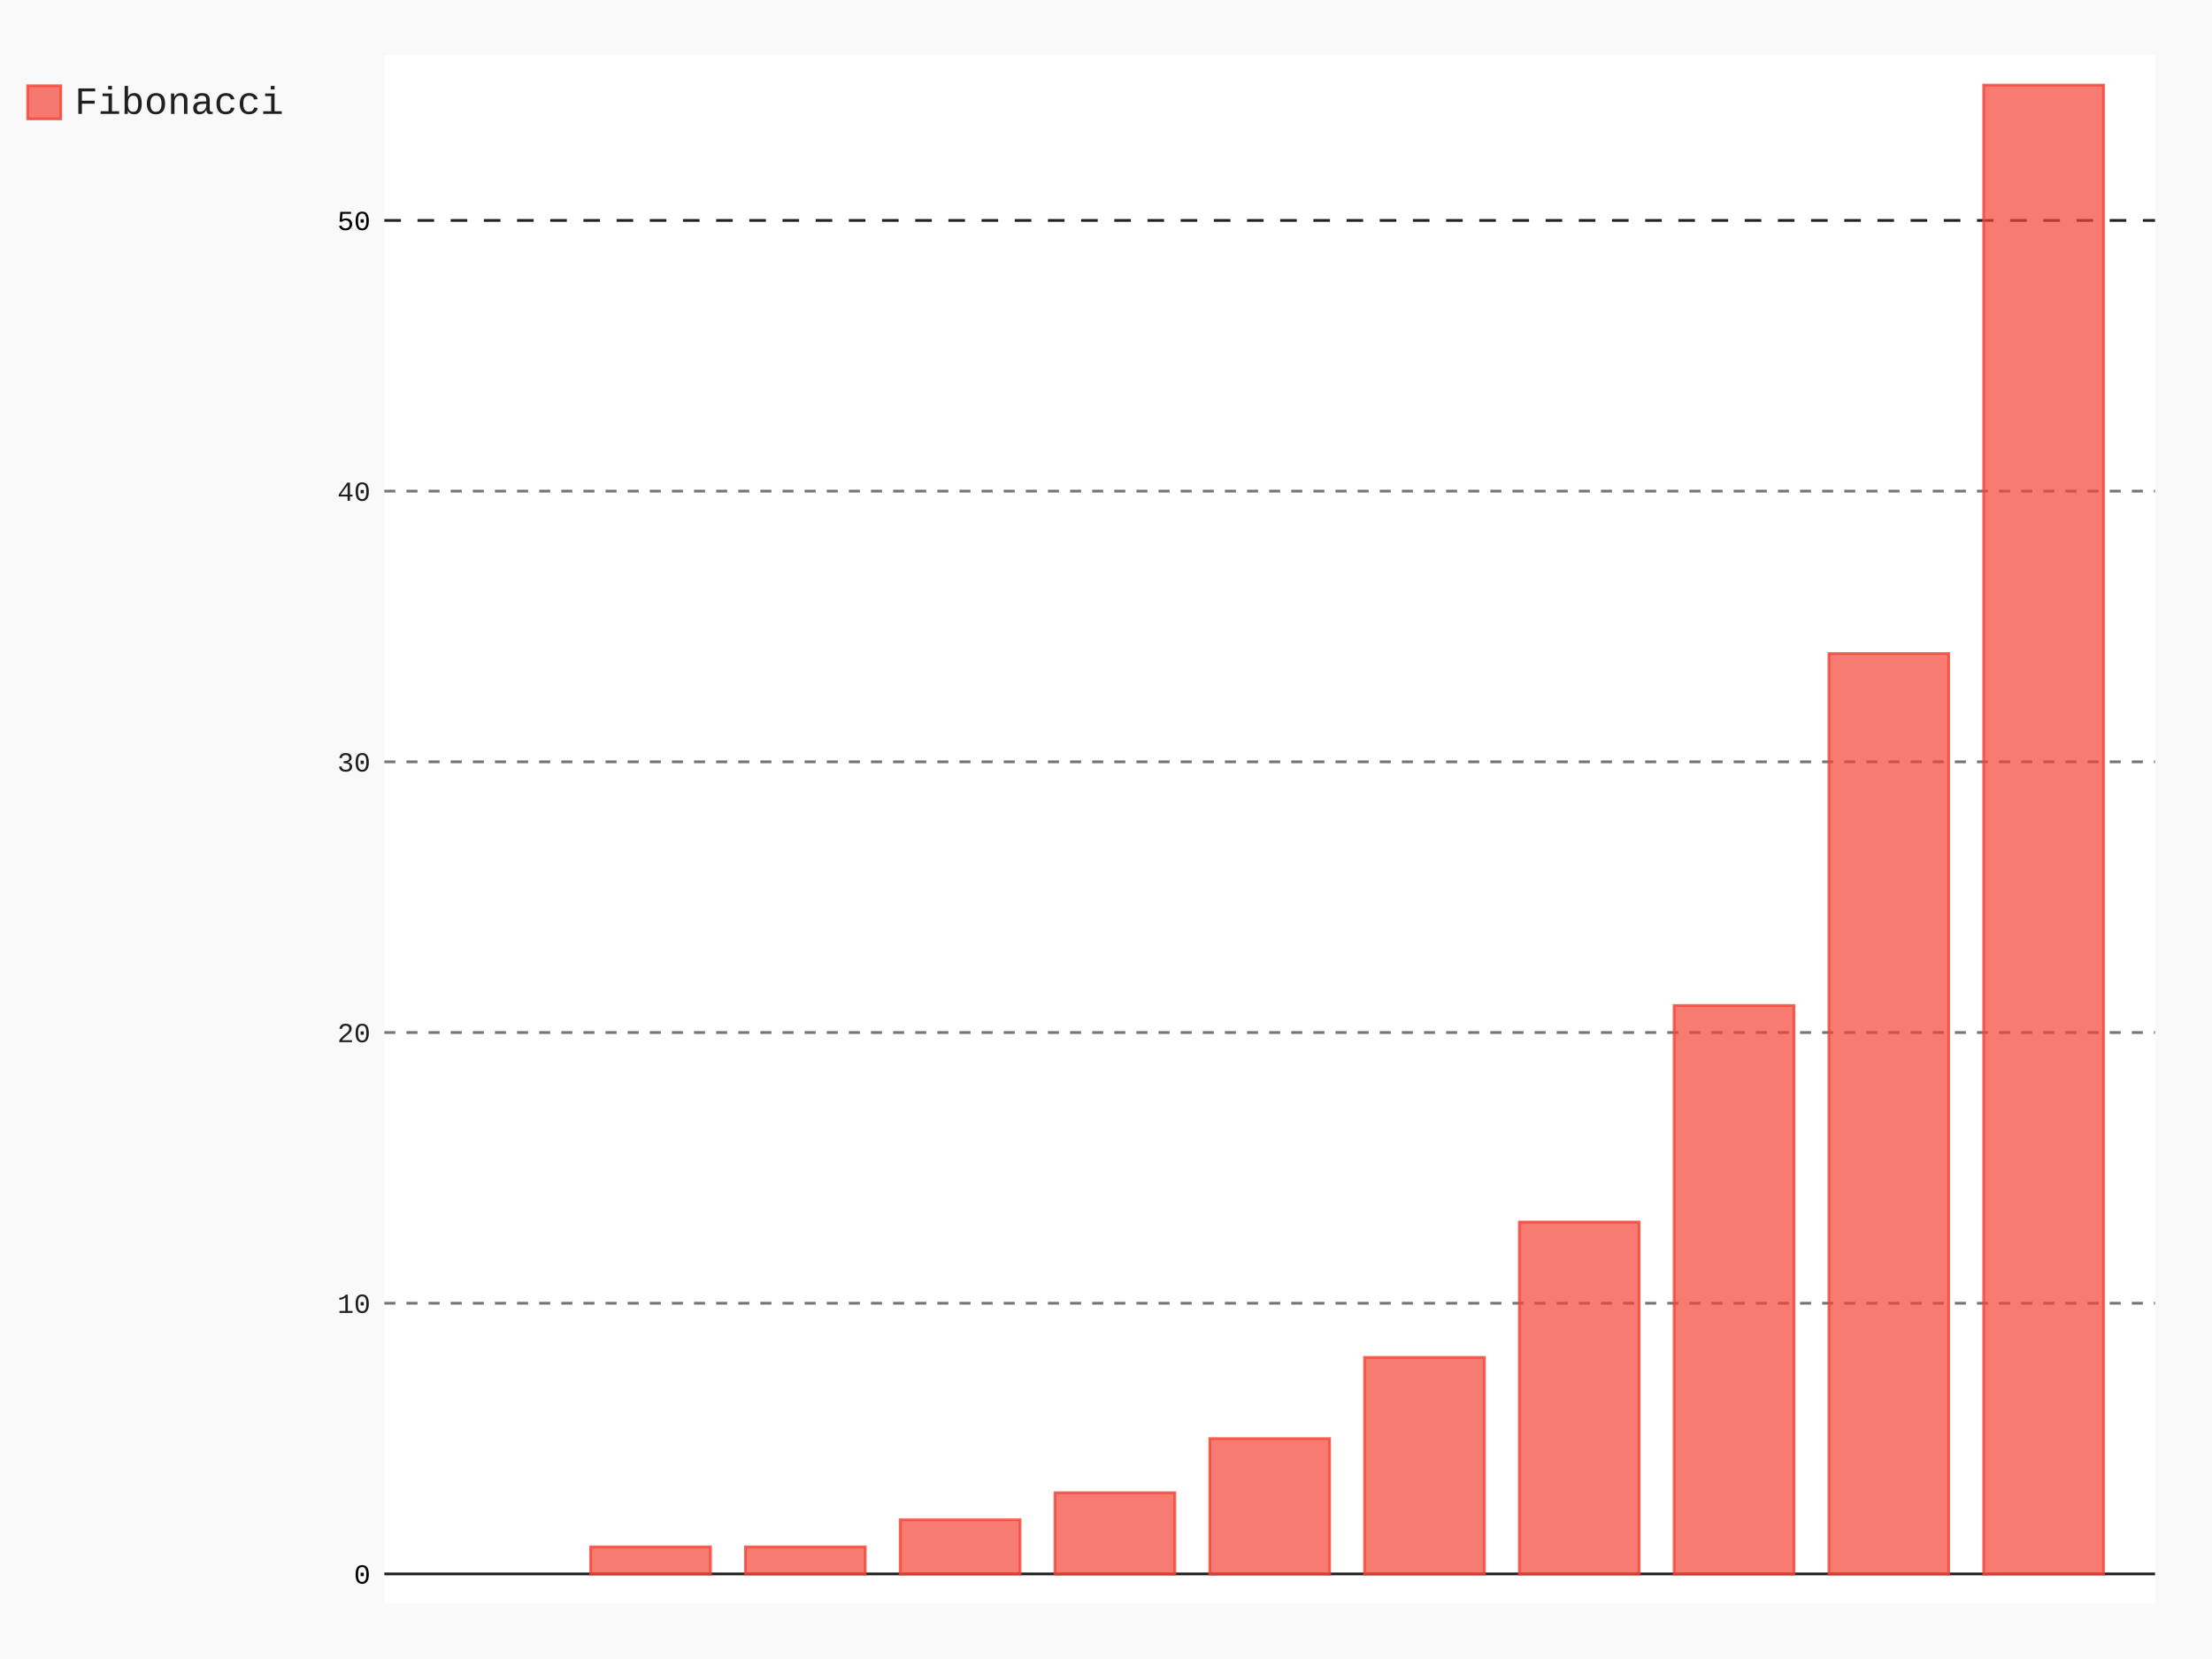
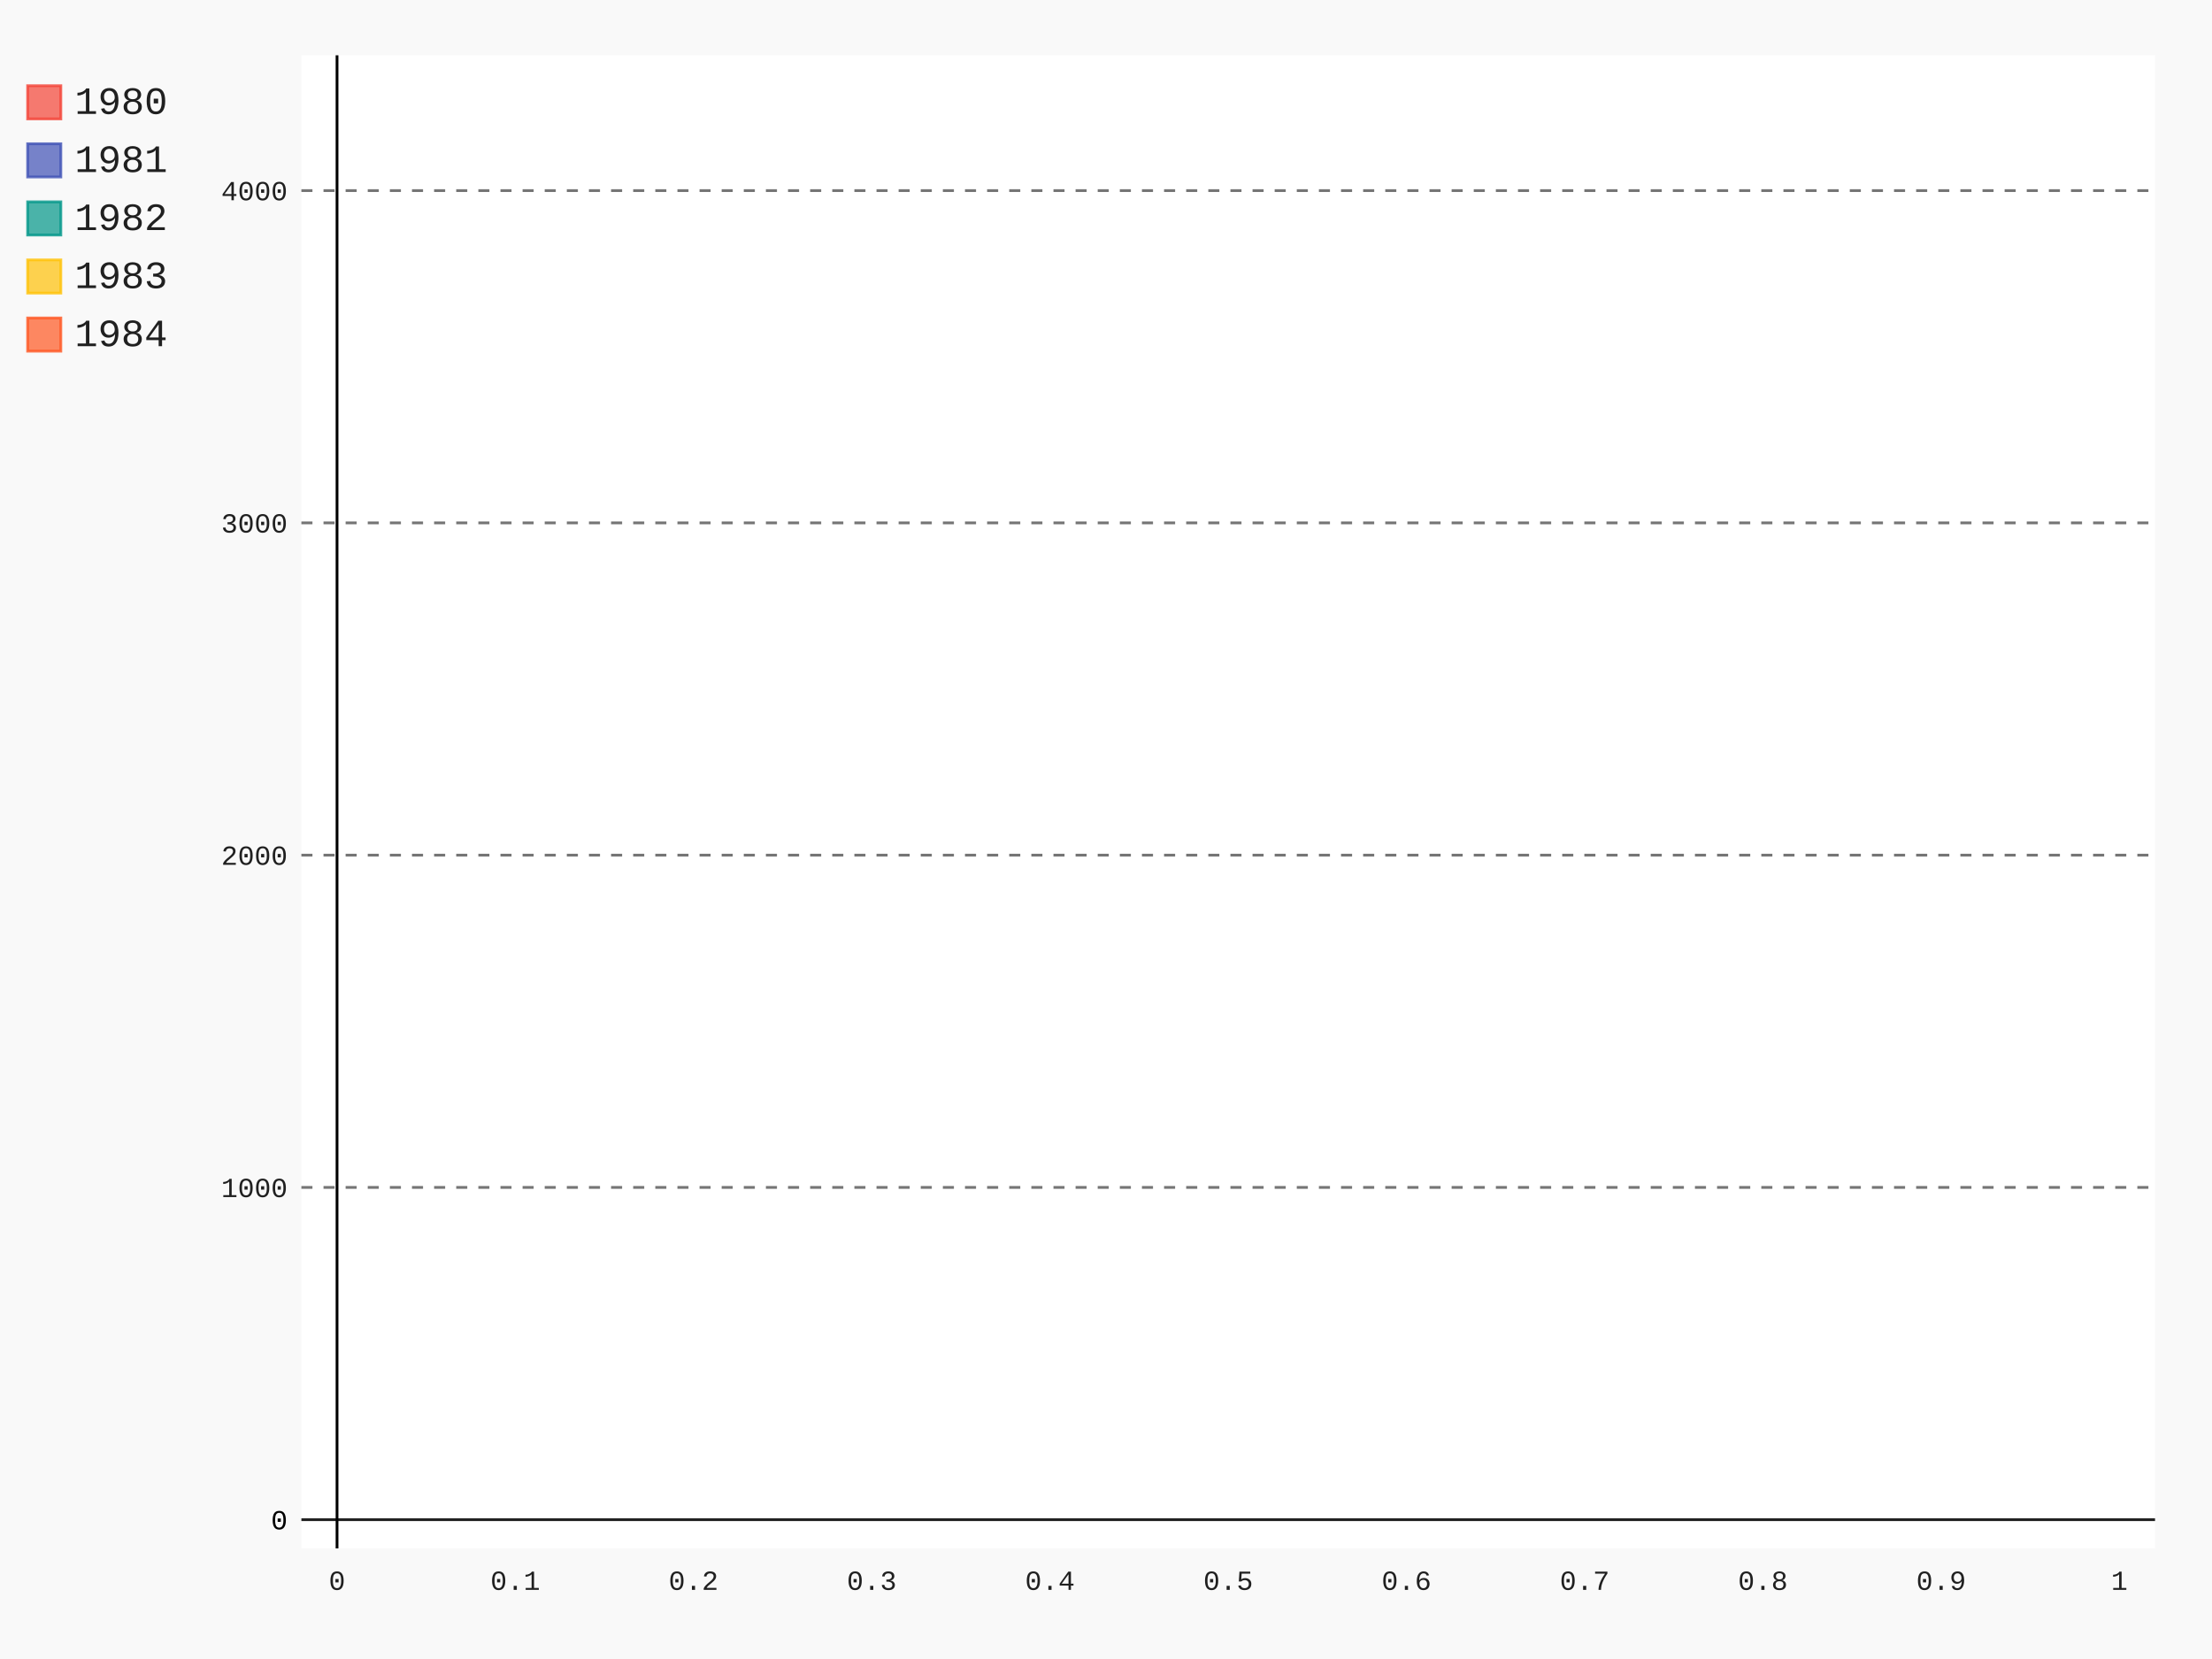
- <svg xmlns="http://www.w3.org/2000/svg" id="chart-c68640ed-a863-4fce-b304-4af8da882e13" class="pygal-chart" viewBox="0 0 800 600">
+ <svg xmlns="http://www.w3.org/2000/svg" id="chart-2b9d6bc9-b669-4641-b72d-51dcff7b294e" class="pygal-chart" viewBox="0 0 800 600">
  <defs>
-     <style type="text/css">#chart-c68640ed-a863-4fce-b304-4af8da882e13{-webkit-user-select:none;-webkit-font-smoothing:antialiased;font-family:Consolas,"Liberation Mono",Menlo,Courier,monospace}#chart-c68640ed-a863-4fce-b304-4af8da882e13 .title{font-family:Consolas,"Liberation Mono",Menlo,Courier,monospace;font-size:16px}#chart-c68640ed-a863-4fce-b304-4af8da882e13 .legends .legend text{font-family:Consolas,"Liberation Mono",Menlo,Courier,monospace;font-size:14px}#chart-c68640ed-a863-4fce-b304-4af8da882e13 .axis text{font-family:Consolas,"Liberation Mono",Menlo,Courier,monospace;font-size:10px}#chart-c68640ed-a863-4fce-b304-4af8da882e13 .axis text.major{font-family:Consolas,"Liberation Mono",Menlo,Courier,monospace;font-size:10px}#chart-c68640ed-a863-4fce-b304-4af8da882e13 .text-overlay text.value{font-family:Consolas,"Liberation Mono",Menlo,Courier,monospace;font-size:16px}#chart-c68640ed-a863-4fce-b304-4af8da882e13 .text-overlay text.label{font-family:Consolas,"Liberation Mono",Menlo,Courier,monospace;font-size:10px}#chart-c68640ed-a863-4fce-b304-4af8da882e13 .tooltip{font-family:Consolas,"Liberation Mono",Menlo,Courier,monospace;font-size:14px}#chart-c68640ed-a863-4fce-b304-4af8da882e13 text.no_data{font-family:Consolas,"Liberation Mono",Menlo,Courier,monospace;font-size:64px}
- #chart-c68640ed-a863-4fce-b304-4af8da882e13{background-color:rgba(249,249,249,1)}#chart-c68640ed-a863-4fce-b304-4af8da882e13 path,#chart-c68640ed-a863-4fce-b304-4af8da882e13 line,#chart-c68640ed-a863-4fce-b304-4af8da882e13 rect,#chart-c68640ed-a863-4fce-b304-4af8da882e13 circle{-webkit-transition:150ms;-moz-transition:150ms;transition:150ms}#chart-c68640ed-a863-4fce-b304-4af8da882e13 .graph &gt; .background{fill:rgba(249,249,249,1)}#chart-c68640ed-a863-4fce-b304-4af8da882e13 .plot &gt; .background{fill:rgba(255,255,255,1)}#chart-c68640ed-a863-4fce-b304-4af8da882e13 .graph{fill:rgba(0,0,0,.87)}#chart-c68640ed-a863-4fce-b304-4af8da882e13 text.no_data{fill:rgba(0,0,0,1)}#chart-c68640ed-a863-4fce-b304-4af8da882e13 .title{fill:rgba(0,0,0,1)}#chart-c68640ed-a863-4fce-b304-4af8da882e13 .legends .legend text{fill:rgba(0,0,0,.87)}#chart-c68640ed-a863-4fce-b304-4af8da882e13 .legends .legend:hover text{fill:rgba(0,0,0,1)}#chart-c68640ed-a863-4fce-b304-4af8da882e13 .axis .line{stroke:rgba(0,0,0,1)}#chart-c68640ed-a863-4fce-b304-4af8da882e13 .axis .guide.line{stroke:rgba(0,0,0,.54)}#chart-c68640ed-a863-4fce-b304-4af8da882e13 .axis .major.line{stroke:rgba(0,0,0,.87)}#chart-c68640ed-a863-4fce-b304-4af8da882e13 .axis text.major{fill:rgba(0,0,0,1)}#chart-c68640ed-a863-4fce-b304-4af8da882e13 .axis.y .guides:hover .guide.line,#chart-c68640ed-a863-4fce-b304-4af8da882e13 .line-graph .axis.x .guides:hover .guide.line,#chart-c68640ed-a863-4fce-b304-4af8da882e13 .stackedline-graph .axis.x .guides:hover .guide.line,#chart-c68640ed-a863-4fce-b304-4af8da882e13 .xy-graph .axis.x .guides:hover .guide.line{stroke:rgba(0,0,0,1)}#chart-c68640ed-a863-4fce-b304-4af8da882e13 .axis .guides:hover text{fill:rgba(0,0,0,1)}#chart-c68640ed-a863-4fce-b304-4af8da882e13 .reactive{fill-opacity:.7;stroke-opacity:.8}#chart-c68640ed-a863-4fce-b304-4af8da882e13 .ci{stroke:rgba(0,0,0,.87)}#chart-c68640ed-a863-4fce-b304-4af8da882e13 .reactive.active,#chart-c68640ed-a863-4fce-b304-4af8da882e13 .active .reactive{fill-opacity:.8;stroke-opacity:.9;stroke-width:4}#chart-c68640ed-a863-4fce-b304-4af8da882e13 .ci .reactive.active{stroke-width:1.5}#chart-c68640ed-a863-4fce-b304-4af8da882e13 .series text{fill:rgba(0,0,0,1)}#chart-c68640ed-a863-4fce-b304-4af8da882e13 .tooltip rect{fill:rgba(255,255,255,1);stroke:rgba(0,0,0,1);-webkit-transition:opacity 150ms;-moz-transition:opacity 150ms;transition:opacity 150ms}#chart-c68640ed-a863-4fce-b304-4af8da882e13 .tooltip .label{fill:rgba(0,0,0,.87)}#chart-c68640ed-a863-4fce-b304-4af8da882e13 .tooltip .label{fill:rgba(0,0,0,.87)}#chart-c68640ed-a863-4fce-b304-4af8da882e13 .tooltip .legend{font-size:.8em;fill:rgba(0,0,0,.54)}#chart-c68640ed-a863-4fce-b304-4af8da882e13 .tooltip .x_label{font-size:.6em;fill:rgba(0,0,0,1)}#chart-c68640ed-a863-4fce-b304-4af8da882e13 .tooltip .xlink{font-size:.5em;text-decoration:underline}#chart-c68640ed-a863-4fce-b304-4af8da882e13 .tooltip .value{font-size:1.5em}#chart-c68640ed-a863-4fce-b304-4af8da882e13 .bound{font-size:.5em}#chart-c68640ed-a863-4fce-b304-4af8da882e13 .max-value{font-size:.75em;fill:rgba(0,0,0,.54)}#chart-c68640ed-a863-4fce-b304-4af8da882e13 .map-element{fill:rgba(255,255,255,1);stroke:rgba(0,0,0,.54) !important}#chart-c68640ed-a863-4fce-b304-4af8da882e13 .map-element .reactive{fill-opacity:inherit;stroke-opacity:inherit}#chart-c68640ed-a863-4fce-b304-4af8da882e13 .color-0,#chart-c68640ed-a863-4fce-b304-4af8da882e13 .color-0 a:visited{stroke:#F44336;fill:#F44336}#chart-c68640ed-a863-4fce-b304-4af8da882e13 .text-overlay .color-0 text{fill:black}
- #chart-c68640ed-a863-4fce-b304-4af8da882e13 text.no_data{text-anchor:middle}#chart-c68640ed-a863-4fce-b304-4af8da882e13 .guide.line{fill:none}#chart-c68640ed-a863-4fce-b304-4af8da882e13 .centered{text-anchor:middle}#chart-c68640ed-a863-4fce-b304-4af8da882e13 .title{text-anchor:middle}#chart-c68640ed-a863-4fce-b304-4af8da882e13 .legends .legend text{fill-opacity:1}#chart-c68640ed-a863-4fce-b304-4af8da882e13 .axis.x text{text-anchor:middle}#chart-c68640ed-a863-4fce-b304-4af8da882e13 .axis.x:not(.web) text[transform]{text-anchor:start}#chart-c68640ed-a863-4fce-b304-4af8da882e13 .axis.x:not(.web) text[transform].backwards{text-anchor:end}#chart-c68640ed-a863-4fce-b304-4af8da882e13 .axis.y text{text-anchor:end}#chart-c68640ed-a863-4fce-b304-4af8da882e13 .axis.y text[transform].backwards{text-anchor:start}#chart-c68640ed-a863-4fce-b304-4af8da882e13 .axis.y2 text{text-anchor:start}#chart-c68640ed-a863-4fce-b304-4af8da882e13 .axis.y2 text[transform].backwards{text-anchor:end}#chart-c68640ed-a863-4fce-b304-4af8da882e13 .axis .guide.line{stroke-dasharray:4,4}#chart-c68640ed-a863-4fce-b304-4af8da882e13 .axis .major.guide.line{stroke-dasharray:6,6}#chart-c68640ed-a863-4fce-b304-4af8da882e13 .horizontal .axis.y .guide.line,#chart-c68640ed-a863-4fce-b304-4af8da882e13 .horizontal .axis.y2 .guide.line,#chart-c68640ed-a863-4fce-b304-4af8da882e13 .vertical .axis.x .guide.line{opacity:0}#chart-c68640ed-a863-4fce-b304-4af8da882e13 .horizontal .axis.always_show .guide.line,#chart-c68640ed-a863-4fce-b304-4af8da882e13 .vertical .axis.always_show .guide.line{opacity:1 !important}#chart-c68640ed-a863-4fce-b304-4af8da882e13 .axis.y .guides:hover .guide.line,#chart-c68640ed-a863-4fce-b304-4af8da882e13 .axis.y2 .guides:hover .guide.line,#chart-c68640ed-a863-4fce-b304-4af8da882e13 .axis.x .guides:hover .guide.line{opacity:1}#chart-c68640ed-a863-4fce-b304-4af8da882e13 .axis .guides:hover text{opacity:1}#chart-c68640ed-a863-4fce-b304-4af8da882e13 .nofill{fill:none}#chart-c68640ed-a863-4fce-b304-4af8da882e13 .subtle-fill{fill-opacity:.2}#chart-c68640ed-a863-4fce-b304-4af8da882e13 .dot{stroke-width:1px;fill-opacity:1}#chart-c68640ed-a863-4fce-b304-4af8da882e13 .dot.active{stroke-width:5px}#chart-c68640ed-a863-4fce-b304-4af8da882e13 .dot.negative{fill:transparent}#chart-c68640ed-a863-4fce-b304-4af8da882e13 text,#chart-c68640ed-a863-4fce-b304-4af8da882e13 tspan{stroke:none !important}#chart-c68640ed-a863-4fce-b304-4af8da882e13 .series text.active{opacity:1}#chart-c68640ed-a863-4fce-b304-4af8da882e13 .tooltip rect{fill-opacity:.95;stroke-width:.5}#chart-c68640ed-a863-4fce-b304-4af8da882e13 .tooltip text{fill-opacity:1}#chart-c68640ed-a863-4fce-b304-4af8da882e13 .showable{visibility:hidden}#chart-c68640ed-a863-4fce-b304-4af8da882e13 .showable.shown{visibility:visible}#chart-c68640ed-a863-4fce-b304-4af8da882e13 .gauge-background{fill:rgba(229,229,229,1);stroke:none}#chart-c68640ed-a863-4fce-b304-4af8da882e13 .bg-lines{stroke:rgba(249,249,249,1);stroke-width:2px}</style>
+     <style type="text/css">#chart-2b9d6bc9-b669-4641-b72d-51dcff7b294e{-webkit-user-select:none;-webkit-font-smoothing:antialiased;font-family:Consolas,"Liberation Mono",Menlo,Courier,monospace}#chart-2b9d6bc9-b669-4641-b72d-51dcff7b294e .title{font-family:Consolas,"Liberation Mono",Menlo,Courier,monospace;font-size:16px}#chart-2b9d6bc9-b669-4641-b72d-51dcff7b294e .legends .legend text{font-family:Consolas,"Liberation Mono",Menlo,Courier,monospace;font-size:14px}#chart-2b9d6bc9-b669-4641-b72d-51dcff7b294e .axis text{font-family:Consolas,"Liberation Mono",Menlo,Courier,monospace;font-size:10px}#chart-2b9d6bc9-b669-4641-b72d-51dcff7b294e .axis text.major{font-family:Consolas,"Liberation Mono",Menlo,Courier,monospace;font-size:10px}#chart-2b9d6bc9-b669-4641-b72d-51dcff7b294e .text-overlay text.value{font-family:Consolas,"Liberation Mono",Menlo,Courier,monospace;font-size:16px}#chart-2b9d6bc9-b669-4641-b72d-51dcff7b294e .text-overlay text.label{font-family:Consolas,"Liberation Mono",Menlo,Courier,monospace;font-size:10px}#chart-2b9d6bc9-b669-4641-b72d-51dcff7b294e .tooltip{font-family:Consolas,"Liberation Mono",Menlo,Courier,monospace;font-size:14px}#chart-2b9d6bc9-b669-4641-b72d-51dcff7b294e text.no_data{font-family:Consolas,"Liberation Mono",Menlo,Courier,monospace;font-size:64px}
+ #chart-2b9d6bc9-b669-4641-b72d-51dcff7b294e{background-color:rgba(249,249,249,1)}#chart-2b9d6bc9-b669-4641-b72d-51dcff7b294e path,#chart-2b9d6bc9-b669-4641-b72d-51dcff7b294e line,#chart-2b9d6bc9-b669-4641-b72d-51dcff7b294e rect,#chart-2b9d6bc9-b669-4641-b72d-51dcff7b294e circle{-webkit-transition:150ms;-moz-transition:150ms;transition:150ms}#chart-2b9d6bc9-b669-4641-b72d-51dcff7b294e .graph &gt; .background{fill:rgba(249,249,249,1)}#chart-2b9d6bc9-b669-4641-b72d-51dcff7b294e .plot &gt; .background{fill:rgba(255,255,255,1)}#chart-2b9d6bc9-b669-4641-b72d-51dcff7b294e .graph{fill:rgba(0,0,0,.87)}#chart-2b9d6bc9-b669-4641-b72d-51dcff7b294e text.no_data{fill:rgba(0,0,0,1)}#chart-2b9d6bc9-b669-4641-b72d-51dcff7b294e .title{fill:rgba(0,0,0,1)}#chart-2b9d6bc9-b669-4641-b72d-51dcff7b294e .legends .legend text{fill:rgba(0,0,0,.87)}#chart-2b9d6bc9-b669-4641-b72d-51dcff7b294e .legends .legend:hover text{fill:rgba(0,0,0,1)}#chart-2b9d6bc9-b669-4641-b72d-51dcff7b294e .axis .line{stroke:rgba(0,0,0,1)}#chart-2b9d6bc9-b669-4641-b72d-51dcff7b294e .axis .guide.line{stroke:rgba(0,0,0,.54)}#chart-2b9d6bc9-b669-4641-b72d-51dcff7b294e .axis .major.line{stroke:rgba(0,0,0,.87)}#chart-2b9d6bc9-b669-4641-b72d-51dcff7b294e .axis text.major{fill:rgba(0,0,0,1)}#chart-2b9d6bc9-b669-4641-b72d-51dcff7b294e .axis.y .guides:hover .guide.line,#chart-2b9d6bc9-b669-4641-b72d-51dcff7b294e .line-graph .axis.x .guides:hover .guide.line,#chart-2b9d6bc9-b669-4641-b72d-51dcff7b294e .stackedline-graph .axis.x .guides:hover .guide.line,#chart-2b9d6bc9-b669-4641-b72d-51dcff7b294e .xy-graph .axis.x .guides:hover .guide.line{stroke:rgba(0,0,0,1)}#chart-2b9d6bc9-b669-4641-b72d-51dcff7b294e .axis .guides:hover text{fill:rgba(0,0,0,1)}#chart-2b9d6bc9-b669-4641-b72d-51dcff7b294e .reactive{fill-opacity:.7;stroke-opacity:.8}#chart-2b9d6bc9-b669-4641-b72d-51dcff7b294e .ci{stroke:rgba(0,0,0,.87)}#chart-2b9d6bc9-b669-4641-b72d-51dcff7b294e .reactive.active,#chart-2b9d6bc9-b669-4641-b72d-51dcff7b294e .active .reactive{fill-opacity:.8;stroke-opacity:.9;stroke-width:4}#chart-2b9d6bc9-b669-4641-b72d-51dcff7b294e .ci .reactive.active{stroke-width:1.5}#chart-2b9d6bc9-b669-4641-b72d-51dcff7b294e .series text{fill:rgba(0,0,0,1)}#chart-2b9d6bc9-b669-4641-b72d-51dcff7b294e .tooltip rect{fill:rgba(255,255,255,1);stroke:rgba(0,0,0,1);-webkit-transition:opacity 150ms;-moz-transition:opacity 150ms;transition:opacity 150ms}#chart-2b9d6bc9-b669-4641-b72d-51dcff7b294e .tooltip .label{fill:rgba(0,0,0,.87)}#chart-2b9d6bc9-b669-4641-b72d-51dcff7b294e .tooltip .label{fill:rgba(0,0,0,.87)}#chart-2b9d6bc9-b669-4641-b72d-51dcff7b294e .tooltip .legend{font-size:.8em;fill:rgba(0,0,0,.54)}#chart-2b9d6bc9-b669-4641-b72d-51dcff7b294e .tooltip .x_label{font-size:.6em;fill:rgba(0,0,0,1)}#chart-2b9d6bc9-b669-4641-b72d-51dcff7b294e .tooltip .xlink{font-size:.5em;text-decoration:underline}#chart-2b9d6bc9-b669-4641-b72d-51dcff7b294e .tooltip .value{font-size:1.5em}#chart-2b9d6bc9-b669-4641-b72d-51dcff7b294e .bound{font-size:.5em}#chart-2b9d6bc9-b669-4641-b72d-51dcff7b294e .max-value{font-size:.75em;fill:rgba(0,0,0,.54)}#chart-2b9d6bc9-b669-4641-b72d-51dcff7b294e .map-element{fill:rgba(255,255,255,1);stroke:rgba(0,0,0,.54) !important}#chart-2b9d6bc9-b669-4641-b72d-51dcff7b294e .map-element .reactive{fill-opacity:inherit;stroke-opacity:inherit}#chart-2b9d6bc9-b669-4641-b72d-51dcff7b294e .color-0,#chart-2b9d6bc9-b669-4641-b72d-51dcff7b294e .color-0 a:visited{stroke:#F44336;fill:#F44336}#chart-2b9d6bc9-b669-4641-b72d-51dcff7b294e .color-1,#chart-2b9d6bc9-b669-4641-b72d-51dcff7b294e .color-1 a:visited{stroke:#3F51B5;fill:#3F51B5}#chart-2b9d6bc9-b669-4641-b72d-51dcff7b294e .color-2,#chart-2b9d6bc9-b669-4641-b72d-51dcff7b294e .color-2 a:visited{stroke:#009688;fill:#009688}#chart-2b9d6bc9-b669-4641-b72d-51dcff7b294e .color-3,#chart-2b9d6bc9-b669-4641-b72d-51dcff7b294e .color-3 a:visited{stroke:#FFC107;fill:#FFC107}#chart-2b9d6bc9-b669-4641-b72d-51dcff7b294e .color-4,#chart-2b9d6bc9-b669-4641-b72d-51dcff7b294e .color-4 a:visited{stroke:#FF5722;fill:#FF5722}#chart-2b9d6bc9-b669-4641-b72d-51dcff7b294e .text-overlay .color-0 text{fill:black}#chart-2b9d6bc9-b669-4641-b72d-51dcff7b294e .text-overlay .color-1 text{fill:black}#chart-2b9d6bc9-b669-4641-b72d-51dcff7b294e .text-overlay .color-2 text{fill:black}#chart-2b9d6bc9-b669-4641-b72d-51dcff7b294e .text-overlay .color-3 text{fill:black}#chart-2b9d6bc9-b669-4641-b72d-51dcff7b294e .text-overlay .color-4 text{fill:black}
+ #chart-2b9d6bc9-b669-4641-b72d-51dcff7b294e text.no_data{text-anchor:middle}#chart-2b9d6bc9-b669-4641-b72d-51dcff7b294e .guide.line{fill:none}#chart-2b9d6bc9-b669-4641-b72d-51dcff7b294e .centered{text-anchor:middle}#chart-2b9d6bc9-b669-4641-b72d-51dcff7b294e .title{text-anchor:middle}#chart-2b9d6bc9-b669-4641-b72d-51dcff7b294e .legends .legend text{fill-opacity:1}#chart-2b9d6bc9-b669-4641-b72d-51dcff7b294e .axis.x text{text-anchor:middle}#chart-2b9d6bc9-b669-4641-b72d-51dcff7b294e .axis.x:not(.web) text[transform]{text-anchor:start}#chart-2b9d6bc9-b669-4641-b72d-51dcff7b294e .axis.x:not(.web) text[transform].backwards{text-anchor:end}#chart-2b9d6bc9-b669-4641-b72d-51dcff7b294e .axis.y text{text-anchor:end}#chart-2b9d6bc9-b669-4641-b72d-51dcff7b294e .axis.y text[transform].backwards{text-anchor:start}#chart-2b9d6bc9-b669-4641-b72d-51dcff7b294e .axis.y2 text{text-anchor:start}#chart-2b9d6bc9-b669-4641-b72d-51dcff7b294e .axis.y2 text[transform].backwards{text-anchor:end}#chart-2b9d6bc9-b669-4641-b72d-51dcff7b294e .axis .guide.line{stroke-dasharray:4,4}#chart-2b9d6bc9-b669-4641-b72d-51dcff7b294e .axis .major.guide.line{stroke-dasharray:6,6}#chart-2b9d6bc9-b669-4641-b72d-51dcff7b294e .horizontal .axis.y .guide.line,#chart-2b9d6bc9-b669-4641-b72d-51dcff7b294e .horizontal .axis.y2 .guide.line,#chart-2b9d6bc9-b669-4641-b72d-51dcff7b294e .vertical .axis.x .guide.line{opacity:0}#chart-2b9d6bc9-b669-4641-b72d-51dcff7b294e .horizontal .axis.always_show .guide.line,#chart-2b9d6bc9-b669-4641-b72d-51dcff7b294e .vertical .axis.always_show .guide.line{opacity:1 !important}#chart-2b9d6bc9-b669-4641-b72d-51dcff7b294e .axis.y .guides:hover .guide.line,#chart-2b9d6bc9-b669-4641-b72d-51dcff7b294e .axis.y2 .guides:hover .guide.line,#chart-2b9d6bc9-b669-4641-b72d-51dcff7b294e .axis.x .guides:hover .guide.line{opacity:1}#chart-2b9d6bc9-b669-4641-b72d-51dcff7b294e .axis .guides:hover text{opacity:1}#chart-2b9d6bc9-b669-4641-b72d-51dcff7b294e .nofill{fill:none}#chart-2b9d6bc9-b669-4641-b72d-51dcff7b294e .subtle-fill{fill-opacity:.2}#chart-2b9d6bc9-b669-4641-b72d-51dcff7b294e .dot{stroke-width:1px;fill-opacity:1}#chart-2b9d6bc9-b669-4641-b72d-51dcff7b294e .dot.active{stroke-width:5px}#chart-2b9d6bc9-b669-4641-b72d-51dcff7b294e .dot.negative{fill:transparent}#chart-2b9d6bc9-b669-4641-b72d-51dcff7b294e text,#chart-2b9d6bc9-b669-4641-b72d-51dcff7b294e tspan{stroke:none !important}#chart-2b9d6bc9-b669-4641-b72d-51dcff7b294e .series text.active{opacity:1}#chart-2b9d6bc9-b669-4641-b72d-51dcff7b294e .tooltip rect{fill-opacity:.95;stroke-width:.5}#chart-2b9d6bc9-b669-4641-b72d-51dcff7b294e .tooltip text{fill-opacity:1}#chart-2b9d6bc9-b669-4641-b72d-51dcff7b294e .showable{visibility:hidden}#chart-2b9d6bc9-b669-4641-b72d-51dcff7b294e .showable.shown{visibility:visible}#chart-2b9d6bc9-b669-4641-b72d-51dcff7b294e .gauge-background{fill:rgba(229,229,229,1);stroke:none}#chart-2b9d6bc9-b669-4641-b72d-51dcff7b294e .bg-lines{stroke:rgba(249,249,249,1);stroke-width:2px}</style>
  </defs>
-   <g class="graph bar-graph vertical">
+   <g class="graph histogram-graph vertical">
    <rect x="0" y="0" width="800" height="600" class="background" />
-     <g transform="translate(139, 20)" class="plot">
-       <rect x="0" y="0" width="640.4" height="560" class="background" />
+     <g transform="translate(109, 20)" class="plot">
+       <rect x="0" y="0" width="670.4" height="540" class="background" />
      <g class="axis y always_show">
        <g class="guides">
-           <path d="M0 549.231 h640.4" class="axis major line" />
-           <text x="-5" y="552.731" class="major">0</text>
+           <path d="M0 529.615 h670.4" class="axis major line" />
+           <text x="-5" y="533.115" class="major">0</text>
        </g>
        <g class="guides">
-           <path d="M0 451.329 h640.4" class="guide line" />
-           <text x="-5" y="454.829" class="">10</text>
+           <path d="M0 409.445 h670.4" class="guide line" />
+           <text x="-5" y="412.945" class="">1000</text>
        </g>
        <g class="guides">
-           <path d="M0 353.427 h640.4" class="guide line" />
-           <text x="-5" y="356.927" class="">20</text>
+           <path d="M0 289.275 h670.4" class="guide line" />
+           <text x="-5" y="292.775" class="">2000</text>
        </g>
        <g class="guides">
-           <path d="M0 255.524 h640.4" class="guide line" />
-           <text x="-5" y="259.024" class="">30</text>
+           <path d="M0 169.105 h670.4" class="guide line" />
+           <text x="-5" y="172.605" class="">3000</text>
        </g>
        <g class="guides">
-           <path d="M0 157.622 h640.4" class="guide line" />
-           <text x="-5" y="161.122" class="">40</text>
+           <path d="M0 48.935 h670.4" class="guide line" />
+           <text x="-5" y="52.435" class="">4000</text>
+         </g>
+       </g>
+       <g class="axis x">
+         <g class="guides">
+           <path d="M12.892 0 v540" class="axis line" />
+           <text x="12.892" y="555.0" class="">0</text>
        </g>
        <g class="guides">
-           <path d="M0 59.72 h640.4" class="major guide line" />
-           <text x="-5" y="63.22" class="major">50</text>
+           <path d="M77.354 0 v540" class="guide line" />
+           <text x="77.354" y="555.0" class="">0.1</text>
+         </g>
+         <g class="guides">
+           <path d="M141.815 0 v540" class="guide line" />
+           <text x="141.815" y="555.0" class="">0.2</text>
+         </g>
+         <g class="guides">
+           <path d="M206.277 0 v540" class="guide line" />
+           <text x="206.277" y="555.0" class="">0.3</text>
+         </g>
+         <g class="guides">
+           <path d="M270.738 0 v540" class="guide line" />
+           <text x="270.738" y="555.0" class="">0.4</text>
+         </g>
+         <g class="guides">
+           <path d="M335.2 0 v540" class="guide line" />
+           <text x="335.2" y="555.0" class="">0.5</text>
+         </g>
+         <g class="guides">
+           <path d="M399.662 0 v540" class="guide line" />
+           <text x="399.662" y="555.0" class="">0.6</text>
+         </g>
+         <g class="guides">
+           <path d="M464.123 0 v540" class="guide line" />
+           <text x="464.123" y="555.0" class="">0.7</text>
+         </g>
+         <g class="guides">
+           <path d="M528.585 0 v540" class="guide line" />
+           <text x="528.585" y="555.0" class="">0.8</text>
+         </g>
+         <g class="guides">
+           <path d="M593.046 0 v540" class="guide line" />
+           <text x="593.046" y="555.0" class="">0.9</text>
+         </g>
+         <g class="guides">
+           <path d="M657.508 0 v540" class="guide line" />
+           <text x="657.508" y="555.0" class="">1</text>
        </g>
      </g>
      <g class="series serie-0 color-0">
-         <g class="bars">
-           <g class="bar">
-             <rect x="18.63" y="549.231" rx="0" ry="0" width="43.35" height="0.0" class="rect reactive tooltip-trigger" />
+         <g class="histbars">
+           <g class="histbar">
+             <rect x="12.892" y="31.919" rx="0" ry="0" width="0.0" height="497.696" class="rect reactive tooltip-trigger" />
          </g>
-           <g class="bar">
-             <rect x="74.609" y="539.441" rx="0" ry="0" width="43.35" height="9.79" class="rect reactive tooltip-trigger" />
+         </g>
+       </g>
+       <g class="series serie-1 color-1">
+         <g class="histbars">
+           <g class="histbar">
+             <rect x="12.892" y="83.172" rx="0" ry="0" width="0.0" height="446.444" class="rect reactive tooltip-trigger" />
          </g>
-           <g class="bar">
-             <rect x="130.588" y="539.441" rx="0" ry="0" width="43.35" height="9.79" class="rect reactive tooltip-trigger" />
+         </g>
+       </g>
+       <g class="series serie-2 color-2">
+         <g class="histbars">
+           <g class="histbar">
+             <rect x="12.892" y="64.221" rx="0" ry="0" width="0.0" height="465.395" class="rect reactive tooltip-trigger" />
          </g>
-           <g class="bar">
-             <rect x="186.567" y="529.65" rx="0" ry="0" width="43.35" height="19.58" class="rect reactive tooltip-trigger" />
+         </g>
+       </g>
+       <g class="series serie-3 color-3">
+         <g class="histbars">
+           <g class="histbar">
+             <rect x="12.892" y="44.477" rx="0" ry="0" width="0.0" height="485.139" class="rect reactive tooltip-trigger" />
          </g>
-           <g class="bar">
-             <rect x="242.546" y="519.86" rx="0" ry="0" width="43.35" height="29.371" class="rect reactive tooltip-trigger" />
-           </g>
-           <g class="bar">
-             <rect x="298.525" y="500.28" rx="0" ry="0" width="43.35" height="48.951" class="rect reactive tooltip-trigger" />
-           </g>
-           <g class="bar">
-             <rect x="354.504" y="470.909" rx="0" ry="0" width="43.35" height="78.322" class="rect reactive tooltip-trigger" />
-           </g>
-           <g class="bar">
-             <rect x="410.483" y="421.958" rx="0" ry="0" width="43.35" height="127.273" class="rect reactive tooltip-trigger" />
-           </g>
-           <g class="bar">
-             <rect x="466.462" y="343.636" rx="0" ry="0" width="43.35" height="205.594" class="rect reactive tooltip-trigger" />
-           </g>
-           <g class="bar">
-             <rect x="522.441" y="216.364" rx="0" ry="0" width="43.35" height="332.867" class="rect reactive tooltip-trigger" />
-           </g>
-           <g class="bar">
-             <rect x="578.42" y="10.769" rx="0" ry="0" width="43.35" height="538.462" class="rect reactive tooltip-trigger" />
+         </g>
+       </g>
+       <g class="series serie-4 color-4">
+         <g class="histbars">
+           <g class="histbar">
+             <rect x="12.892" y="10.385" rx="0" ry="0" width="0.0" height="519.231" class="rect reactive tooltip-trigger" />
          </g>
        </g>
      </g>
    </g>
    <g class="titles" />
-     <g transform="translate(139, 20)" class="plot overlay">
+     <g transform="translate(109, 20)" class="plot overlay">
      <g class="series serie-0 color-0" />
+       <g class="series serie-1 color-1" />
+       <g class="series serie-2 color-2" />
+       <g class="series serie-3 color-3" />
+       <g class="series serie-4 color-4" />
    </g>
-     <g transform="translate(139, 20)" class="plot text-overlay">
+     <g transform="translate(109, 20)" class="plot text-overlay">
      <g class="series serie-0 color-0" />
+       <g class="series serie-1 color-1" />
+       <g class="series serie-2 color-2" />
+       <g class="series serie-3 color-3" />
+       <g class="series serie-4 color-4" />
    </g>
-     <g transform="translate(139, 20)" class="plot tooltip-overlay">
+     <g transform="translate(109, 20)" class="plot tooltip-overlay">
      <g transform="translate(0 0)" style="opacity: 0" class="tooltip">
        <rect rx="0" ry="0" width="0" height="0" class="tooltip-box" />
        <g class="text" />
      </g>
    </g>
    <g transform="translate(10, 30)" class="legends">
      <g id="activate-serie-0" class="legend reactive activate-serie">
        <rect x="0.0" y="1.0" width="12" height="12" class="color-0 reactive" />
-         <text x="17.0" y="11.2">Fibonacci</text>
+         <text x="17.0" y="11.2">1980</text>
+       </g>
+       <g id="activate-serie-1" class="legend reactive activate-serie">
+         <rect x="0.0" y="22.0" width="12" height="12" class="color-1 reactive" />
+         <text x="17.0" y="32.2">1981</text>
+       </g>
+       <g id="activate-serie-2" class="legend reactive activate-serie">
+         <rect x="0.0" y="43.0" width="12" height="12" class="color-2 reactive" />
+         <text x="17.0" y="53.2">1982</text>
+       </g>
+       <g id="activate-serie-3" class="legend reactive activate-serie">
+         <rect x="0.0" y="64.0" width="12" height="12" class="color-3 reactive" />
+         <text x="17.0" y="74.2">1983</text>
+       </g>
+       <g id="activate-serie-4" class="legend reactive activate-serie">
+         <rect x="0.0" y="85.0" width="12" height="12" class="color-4 reactive" />
+         <text x="17.0" y="95.2">1984</text>
      </g>
    </g>
    <g transform="translate(790, 30)" class="legends" />
  </g>
</svg>
